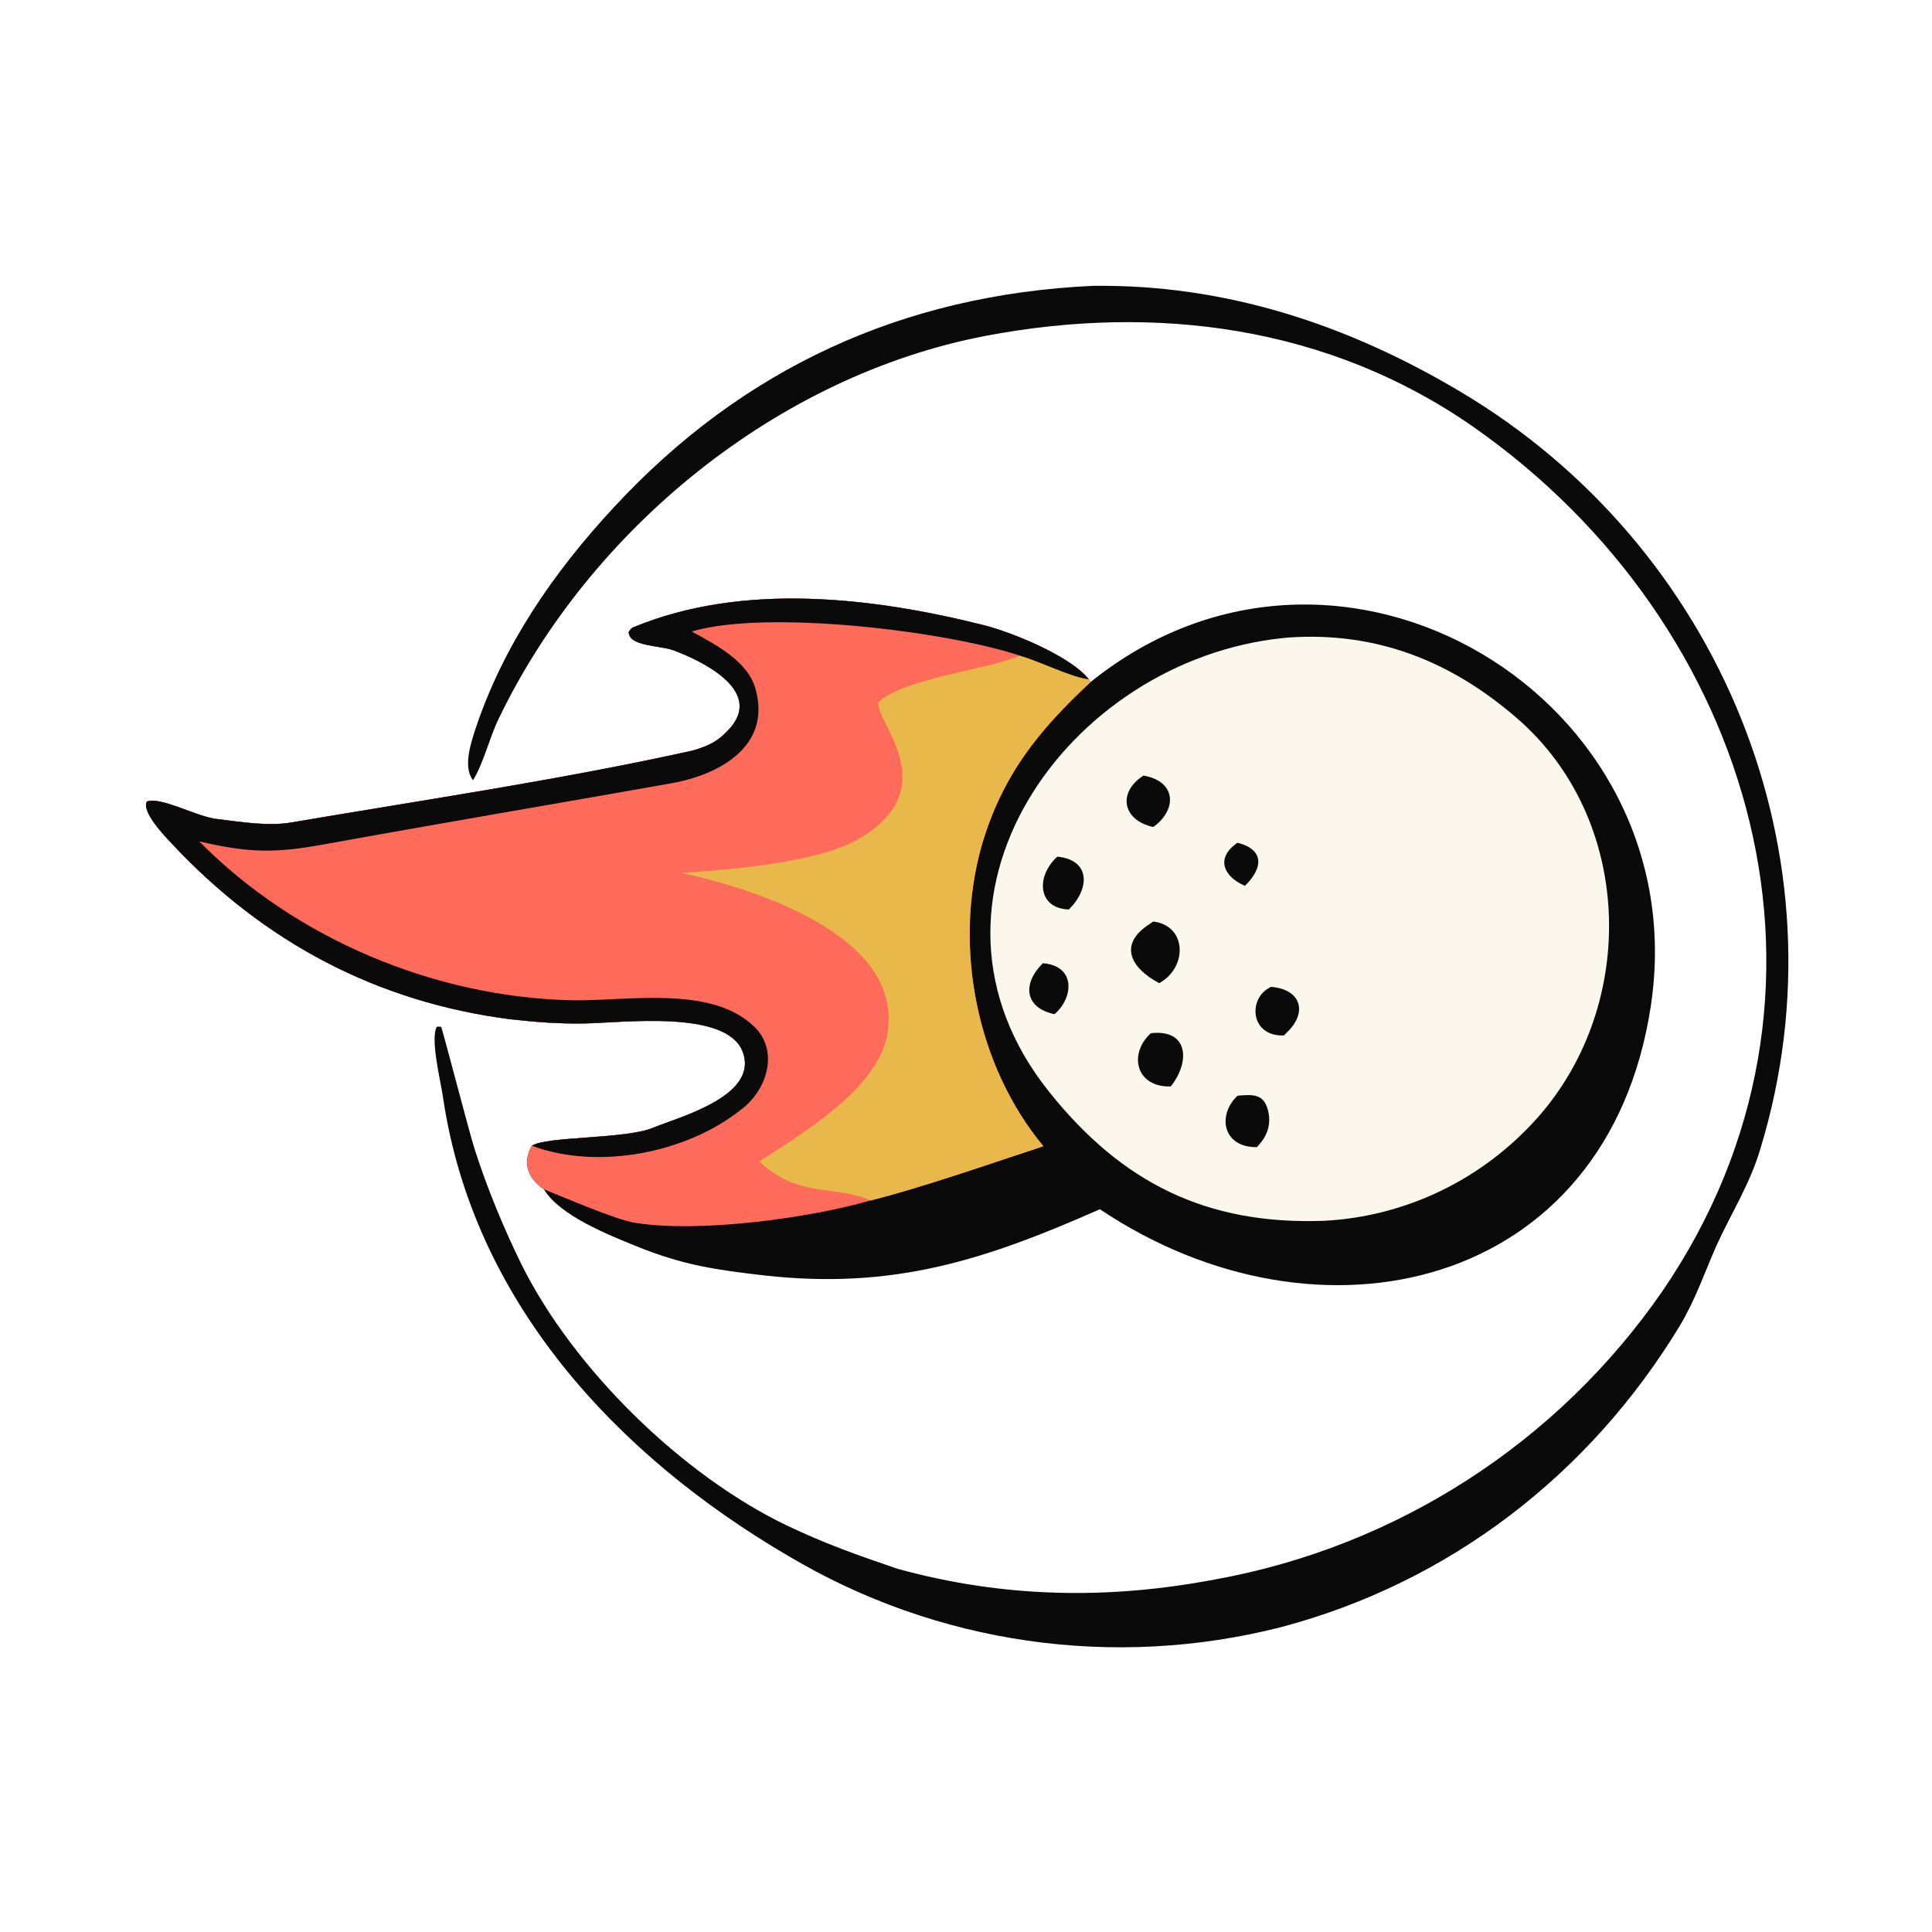
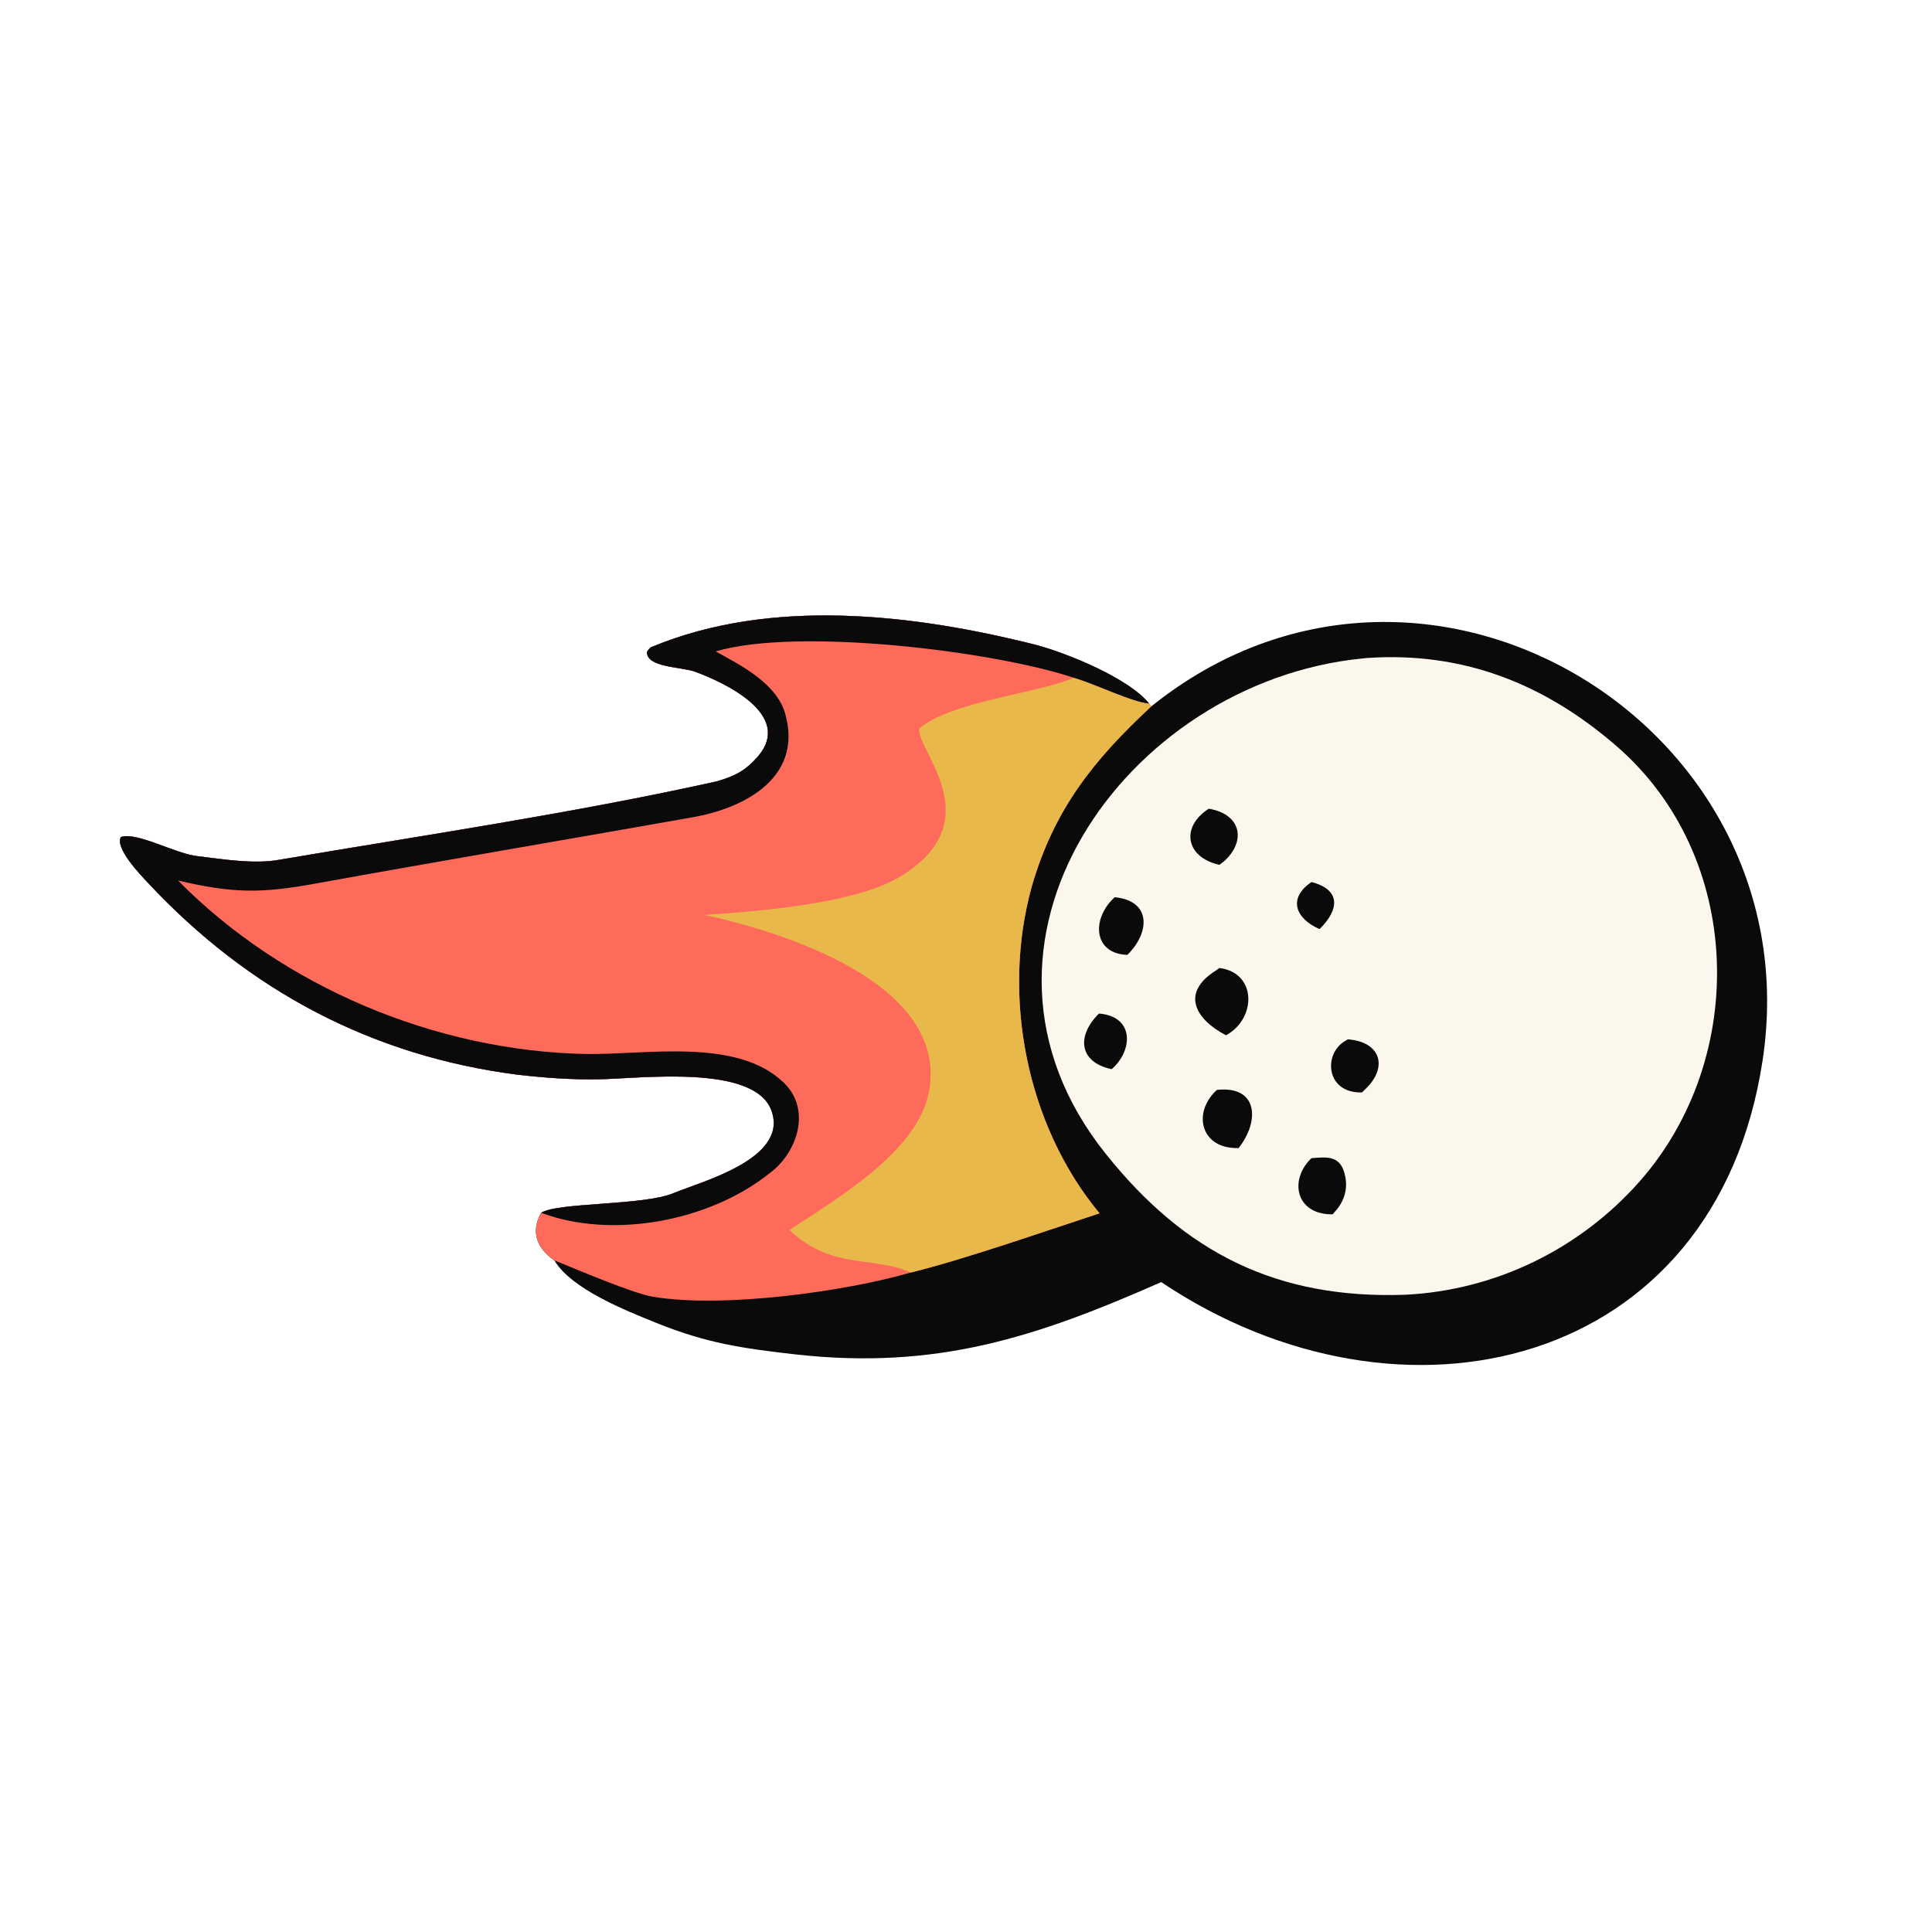
- <svg xmlns="http://www.w3.org/2000/svg" viewBox="74.2 116 417 417">
+ <svg xmlns="http://www.w3.org/2000/svg" viewBox="82 123.5 382 382">
  <path fill="#0a0a0a" d="M189 363.3C192.2 361.2 209.3 361.9 215.2 359.4C220.7 357.1 238.1 352.6 234.5 343C231 333.8 208.3 336.8 200.3 336.9C195 337 189.7 336.6 184.4 336C155.5 332.3 131.1 319.3 111.3 298.1C109.7 296.4 104.7 291.2 105.9 289C109.1 287.9 116.8 292.4 121.2 292.8C126.2 293.4 132.2 294.4 137.2 293.5C166 288.6 195.3 284.3 223.7 278C227.5 276.9 229.5 275.8 232 272.9C238.7 264.8 225.4 258.5 219.4 256.3C216.5 255.3 209.9 255.5 209.9 252.4C210.1 252.1 210.5 251.5 210.9 251.4C234.5 241.6 262.6 244.9 286.8 251C292.9 252.6 305.2 257.6 309.2 262.6L309.6 263.2C363.4 219.9 440.6 266.9 430.5 333.2C421.2 394.4 359 408.8 311.6 377C286.9 387.9 267.2 394.4 239.3 391.3C228.8 390.1 221.7 389.1 211.6 385C205.7 382.6 195 378.4 191.6 372.7C188.1 370.3 186.9 367 189 363.3Z" />
  <path fill="#ff6b5a" d="M189 363.3C192.2 361.2 209.3 361.9 215.2 359.4C220.7 357.1 238.1 352.6 234.5 343C231 333.8 208.3 336.8 200.3 336.9C195 337 189.7 336.6 184.4 336C155.5 332.3 131.1 319.3 111.3 298.1C109.7 296.4 104.7 291.2 105.9 289C109.1 287.9 116.8 292.4 121.2 292.8C126.2 293.4 132.2 294.4 137.2 293.5C166 288.6 195.3 284.3 223.7 278C227.5 276.9 229.5 275.8 232 272.9C238.7 264.8 225.4 258.5 219.4 256.3C216.5 255.3 209.9 255.5 209.9 252.4C210.1 252.1 210.5 251.5 210.9 251.4C234.5 241.6 262.6 244.9 286.8 251C292.9 252.6 305.2 257.6 309.2 262.6L309.6 263.2C298.3 273.7 290.4 283.5 286 298.8C280 320.4 284.9 345.9 299.4 363.4C289 366.8 272.7 372.5 262.1 375.1C249 378.9 225 382.2 211.1 379.9C207 379.2 196.1 374.5 191.6 372.7C188.1 370.3 186.9 367 189 363.3Z" />
  <path fill="#e8b94a" d="M294.3 257.5C298.8 258.8 305.7 262.3 309.2 262.6L309.6 263.2C298.3 273.7 290.4 283.5 286 298.8C280 320.4 284.9 345.9 299.4 363.4C289 366.8 272.7 372.5 262.1 375.1C254.4 371.7 246.6 374.7 238.1 366.7C247.6 360.4 263.5 351.2 265.7 339.3C269.6 317.7 236.1 307.6 221.3 304.4C231.9 303.7 251.4 302.2 260.2 296.7C278.2 285.6 262.8 271.4 263.8 267.5C269.9 262.4 285.5 260.8 293.4 257.9L294.3 257.5Z" />
  <path fill="#0a0a0a" d="M189 363.3C192.2 361.2 209.3 361.9 215.2 359.4C220.7 357.1 238.1 352.6 234.5 343C231 333.8 208.3 336.8 200.3 336.9C195 337 189.7 336.6 184.4 336C155.5 332.3 131.1 319.3 111.3 298.1C109.7 296.4 104.7 291.2 105.9 289C109.1 287.9 116.8 292.4 121.2 292.8C126.2 293.4 132.2 294.4 137.2 293.5C166 288.6 195.3 284.3 223.7 278C227.5 276.9 229.5 275.8 232 272.9C238.7 264.8 225.4 258.5 219.4 256.3C216.5 255.3 209.9 255.5 209.9 252.4C210.1 252.1 210.5 251.5 210.9 251.4C234.5 241.6 262.6 244.9 286.8 251C292.9 252.6 305.2 257.6 309.2 262.6C305.7 262.3 298.8 258.8 294.3 257.5C278.3 252.2 239.7 247.5 223.5 252.3C228.6 255.1 235.7 258.7 237.3 264.8C240.7 277.2 229.3 283.3 218.9 285.1C194.1 289.5 169.2 293.7 144.4 298.2C133.5 300.2 127.9 300.1 117.2 297.6C138 318.7 168.2 331.3 197.8 331.9C209.5 332.1 227.6 328.6 236.9 337.5C242.6 342.9 239.6 351.6 234 355.6C222.3 364.9 203.2 368.6 189 363.3Z" />
  <path fill="#fbf7ec" d="M351.3 253.7L352.3 253.6C371.3 252.3 387.4 258.7 401.6 271C426.8 292.8 427.8 332.7 406.1 357.2C394.3 370.5 377.7 378.6 359.9 379.5C334.6 380.4 316.3 371.3 300.6 351.6C267.6 310.3 304.4 258.4 351.3 253.7Z" />
  <path fill="#0a0a0a" d="M323.1 314.9C330.5 315.8 330.5 324.9 324.4 328.2C318.3 325 315.4 319.8 322.4 315.4L323.1 314.9Z" />
  <path fill="#0a0a0a" d="M322.6 339C330.8 338.1 331.1 345.2 326.9 350.5C319.6 350.7 317.9 344 322 339.6L322.6 339Z" />
  <path fill="#0a0a0a" d="M341.3 352.5C344.7 352.2 347.2 352 348 356.2C348.5 358.7 347.7 361.1 346.1 362.9L345.5 363.6C338.2 363.7 336.8 356.8 341.3 352.5Z" />
  <path fill="#0a0a0a" d="M302.4 300.9C309.7 301.6 309.4 307.9 304.9 312.3C298.2 312.1 297.7 305.2 302.4 300.9Z" />
  <path fill="#0a0a0a" d="M348.5 329C355.1 329.5 356.5 334.6 351.9 338.9L351.3 339.5C344.1 339.7 343.6 331.8 348 329.3L348.5 329Z" />
  <path fill="#0a0a0a" d="M321 283.4C327.6 284.5 328.4 290 323.9 293.9L323.1 294.5C316.4 293 315.4 287 321 283.4Z" />
  <path fill="#0a0a0a" d="M299.3 323.9C306.5 324.5 305.9 331.4 301.8 334.9C295.2 333.5 294.9 328.2 299.3 323.9Z" />
  <path fill="#0a0a0a" d="M341.3 297.9C347.2 299.4 346.8 303.4 342.9 307.2C338.1 305.1 336.6 301.1 341.3 297.9Z" />
-   <path fill="#0a0a0a" d="M310 177.7C338.7 177.3 365.2 186.1 389.5 200.6C445.5 233.9 473.3 301 454.2 363.8C452 371.4 447.9 377.8 444.7 384.8C442.1 390.7 440.1 396.6 436.8 402.1C417.3 434.3 387 457.6 350.7 467.2C314.6 476.4 276.3 470.9 244.3 451.8C207.2 430.1 176.2 396.7 169.8 352.7C169.3 349.3 167 340.1 168.5 337.6L169.4 337.6C169.6 337.7 175.6 360.9 176.7 364.2C179.4 372.6 182.8 380.8 186.7 388.8C197.9 411.4 221.3 434.3 243.9 445.2C252.3 449.2 259.1 451.6 267.9 454.6C290.8 460.9 313.3 461.3 336.5 456.9C375.7 449.8 410.4 427.4 433 394.7C476.7 330.8 453.1 250.8 392.3 208.2C361.1 186.4 323.7 181.5 286.9 188.5C242 197.1 201.5 230.2 181.8 271.2C179.9 275.1 178.5 280.9 176.3 284.4C174.1 281.6 175.8 276.5 176.8 273.4C182.8 255.3 193.7 239.5 206.6 225.6C234.4 195.5 269.1 179.6 310 177.7Z" />
</svg>
